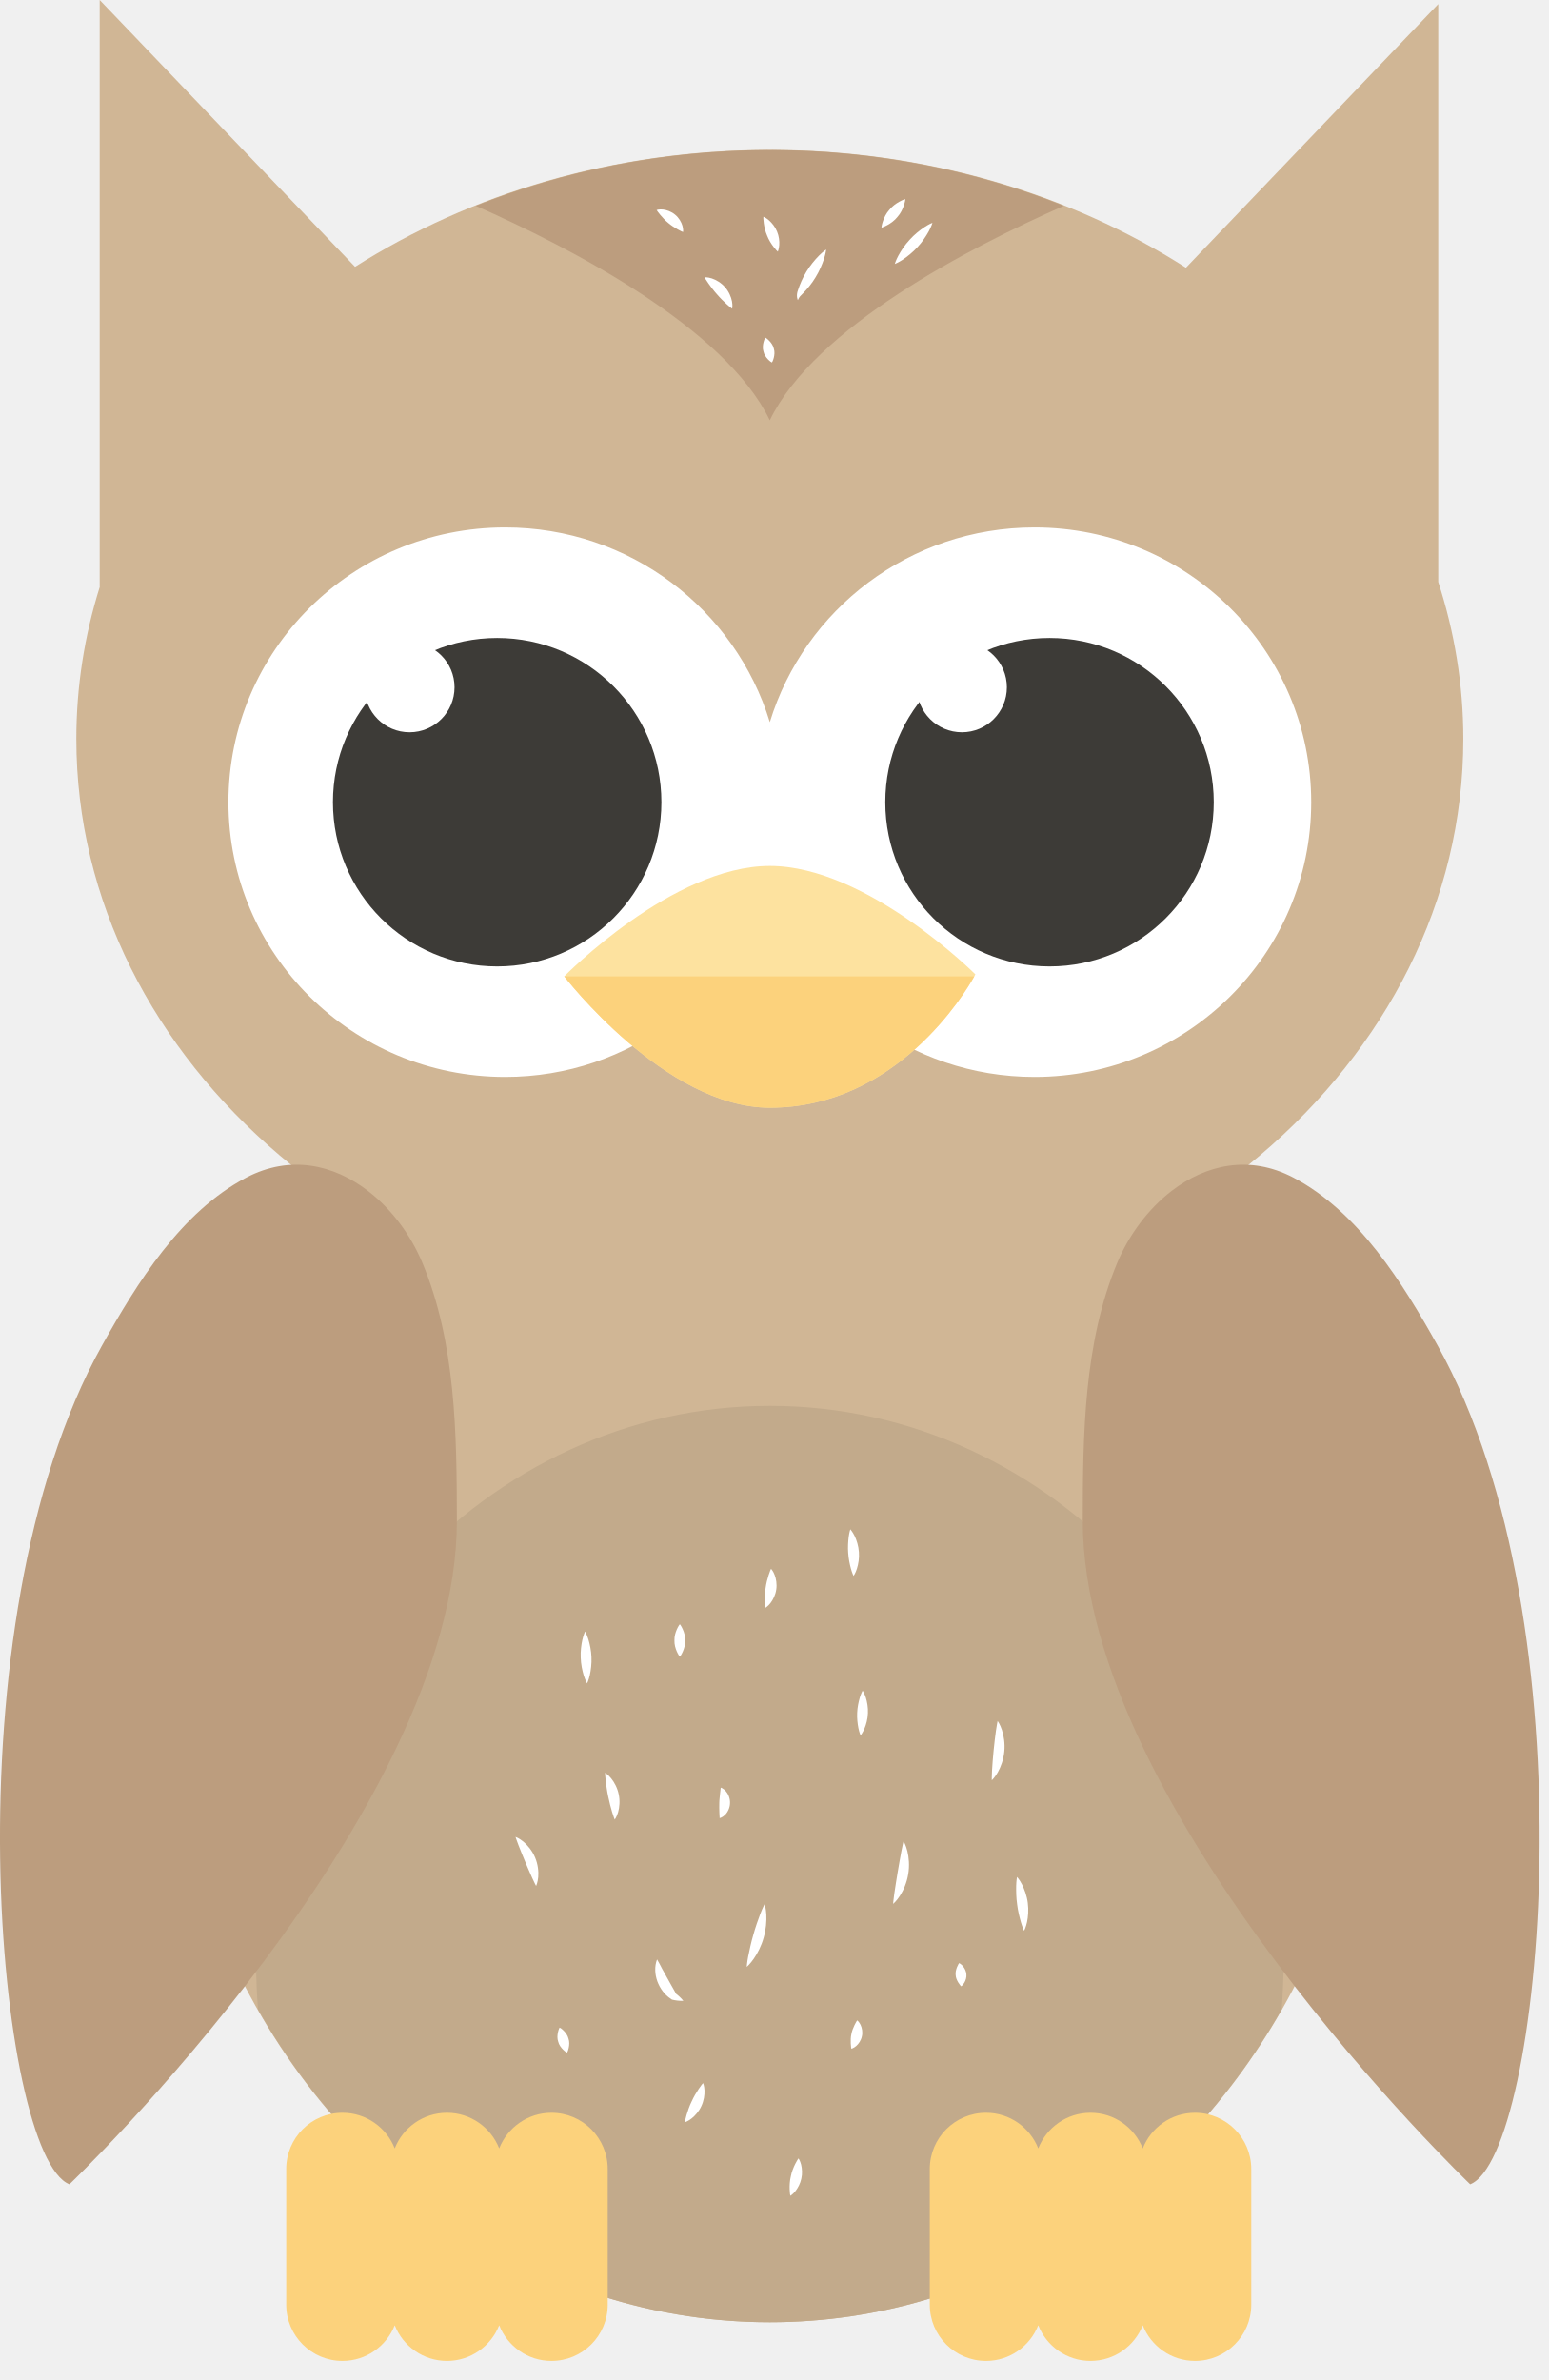
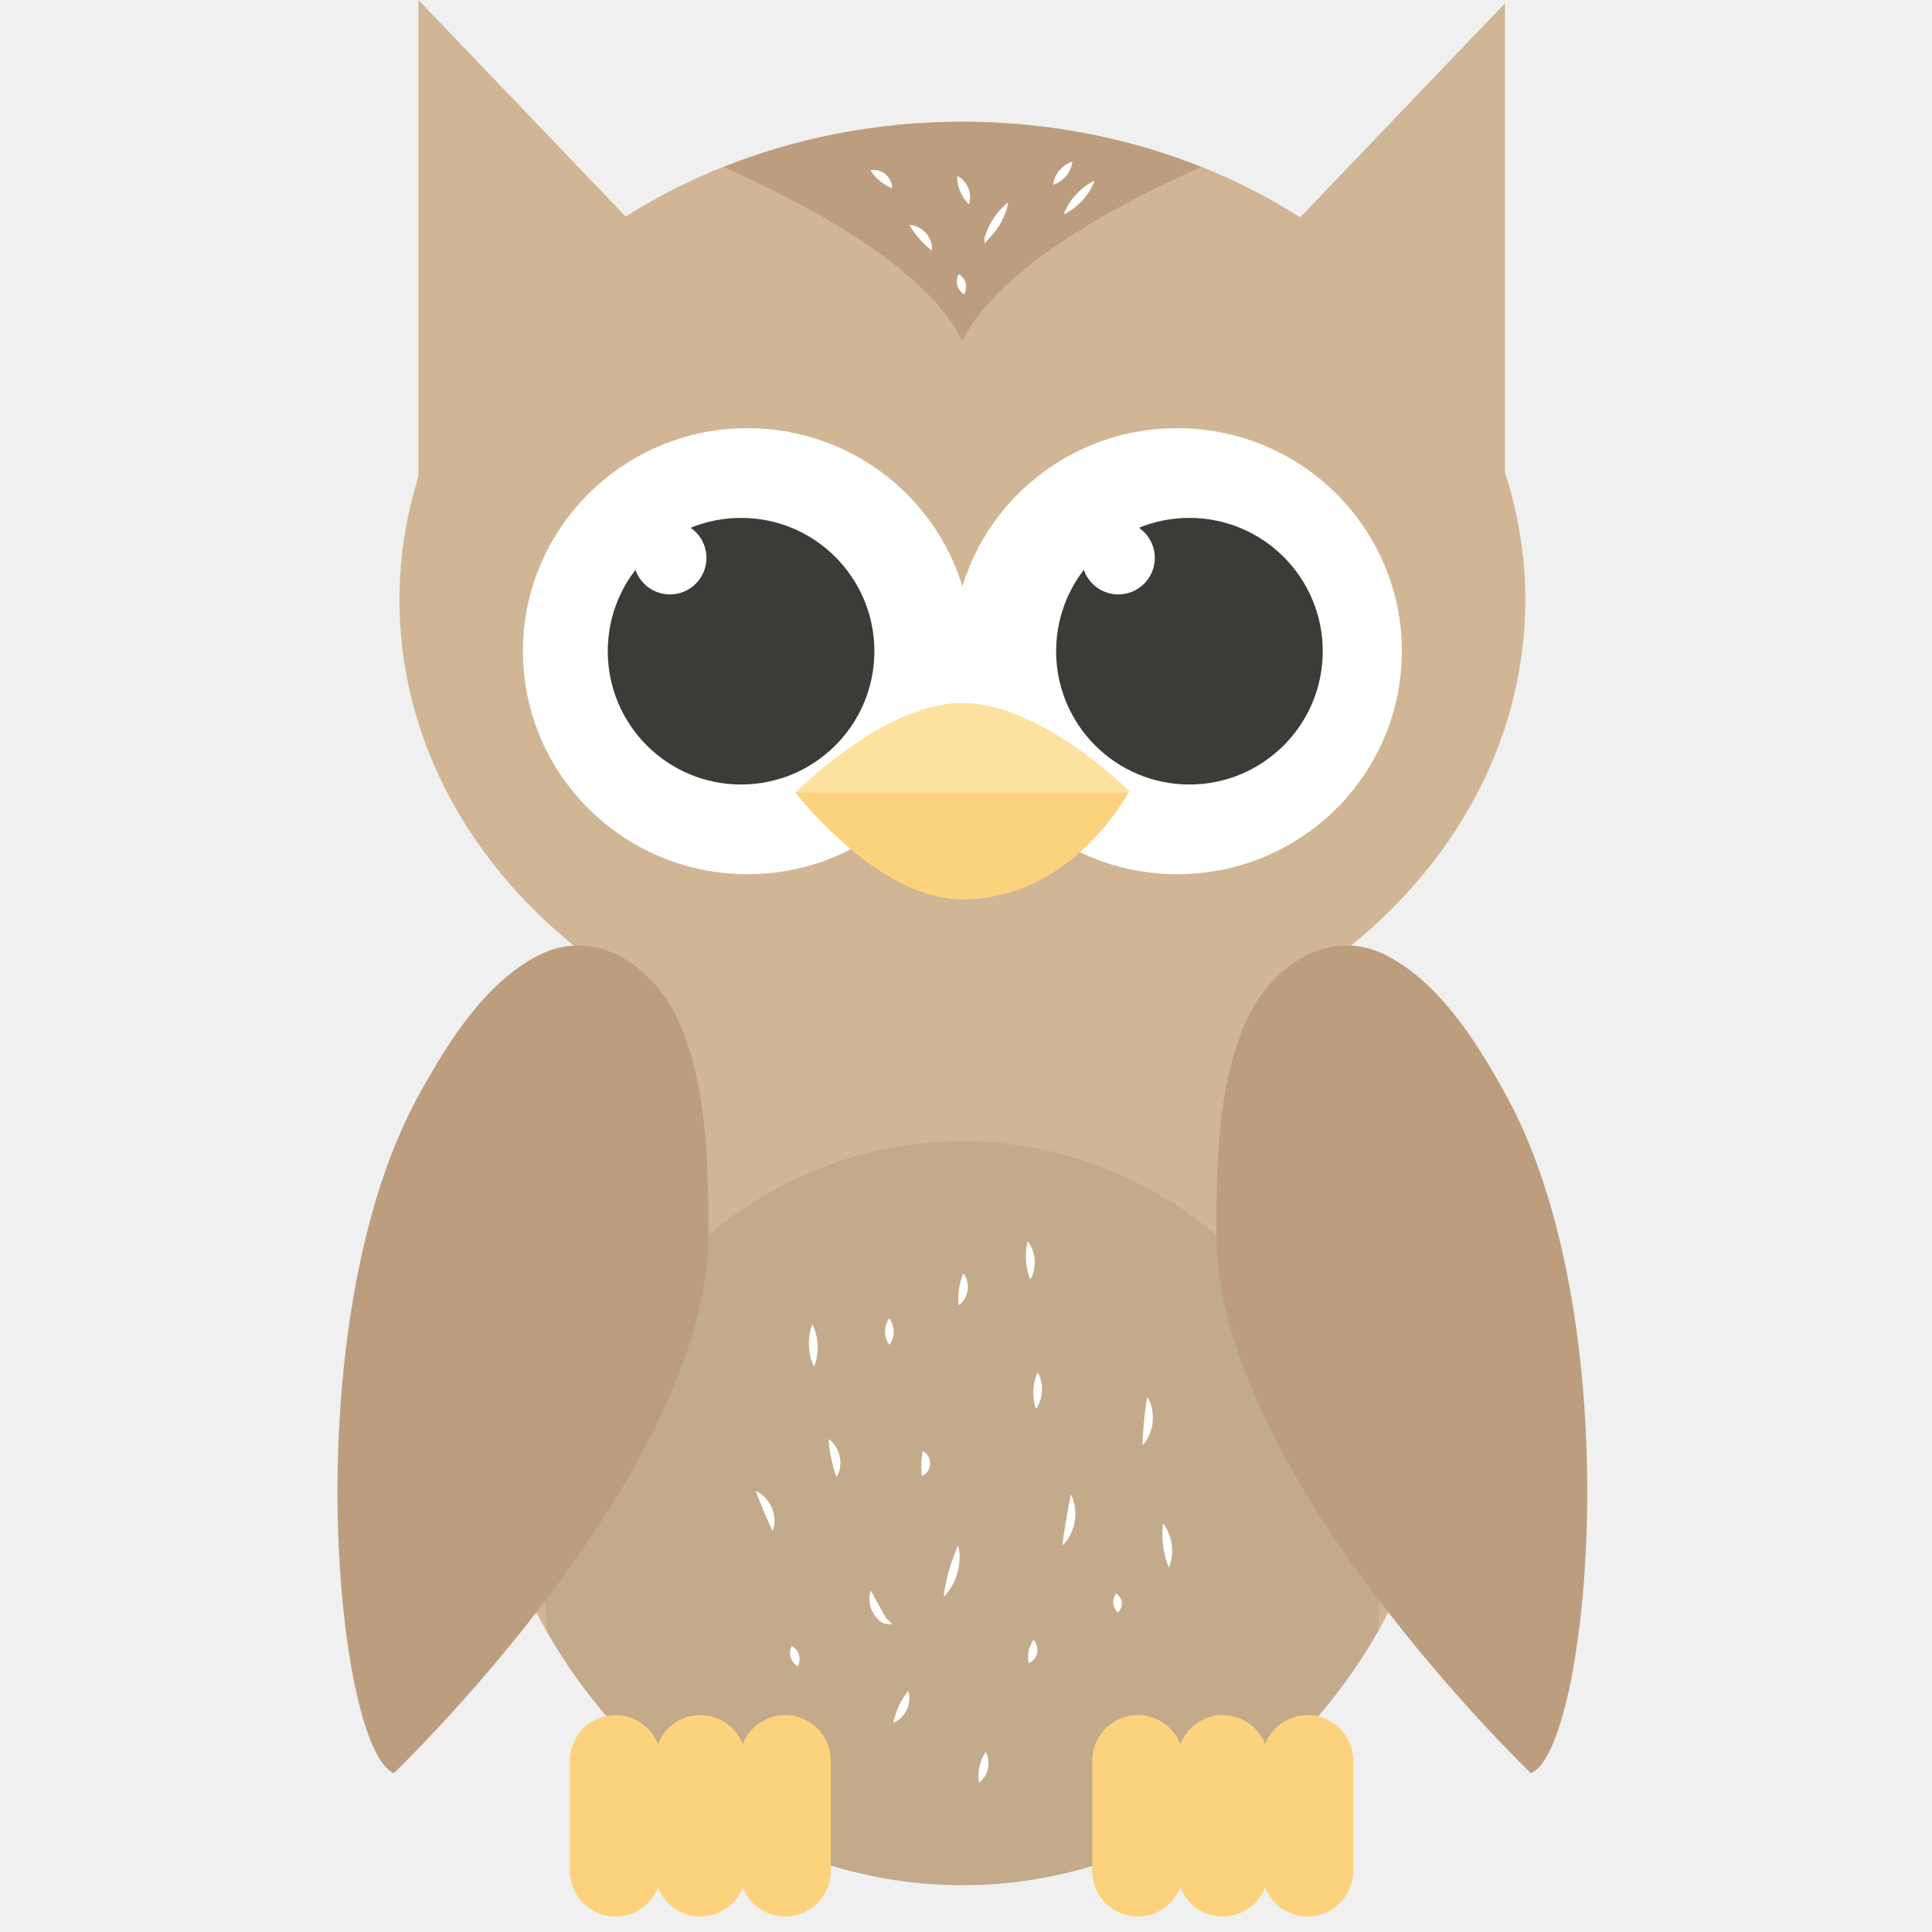
- <svg xmlns="http://www.w3.org/2000/svg" width="100%" height="100%" viewBox="0 0 54 83" version="1.1" xml:space="preserve" style="fill-rule:evenodd;clip-rule:evenodd;stroke-linejoin:round;stroke-miterlimit:1.414;">
-   <path d="M40.962,38.629l-28.486,0.66c-2.987,4.027 -6.737,12.737 -6.737,18.354c0,3.145 0.561,6.143 1.585,8.883c3.156,8.486 10.709,14.459 19.521,14.459c7.763,0 14.548,-4.637 18.209,-11.542c1.841,-3.461 2.896,-7.492 2.896,-11.8c0,-5.617 -4.001,-14.987 -6.988,-19.014" style="fill:#d0b695;fill-rule:nonzero;" />
-   <path d="M50.154,20.295l0,-20.153l-8.798,9.194c-4.043,-2.579 -9.066,-4.108 -14.511,-4.108c-5.424,0 -10.431,1.517 -14.464,4.077l0,0l-8.905,-9.305l0,20.463l0.005,-0.002c-0.532,1.693 -0.819,3.469 -0.819,5.304c0,11.342 10.827,20.537 24.183,20.537c13.356,0 24.183,-9.195 24.183,-20.537c0,-1.895 -0.309,-3.728 -0.874,-5.47" style="fill:#d0b695;fill-rule:nonzero;" />
-   <path d="M37.098,7.178c-3.072,-1.225 -6.491,-1.926 -10.104,-1.944c-0.05,0.001 -0.099,0.002 -0.15,0.003c-0.049,-0.001 -0.099,-0.002 -0.149,-0.003c-3.613,0.018 -7.031,0.719 -10.104,1.944c3.295,1.455 8.69,4.244 10.253,7.478c1.565,-3.234 6.959,-6.023 10.254,-7.478" style="fill:#bc9d7e;fill-rule:nonzero;" />
-   <path d="M36.075,18.394c-4.351,0 -8.027,2.86 -9.23,6.79c-1.203,-3.93 -4.879,-6.79 -9.23,-6.79c-5.329,0 -9.649,4.29 -9.649,9.582c0,5.291 4.32,9.581 9.649,9.581c4.351,0 8.027,-2.86 9.23,-6.79c1.203,3.93 4.879,6.79 9.23,6.79c5.329,0 9.649,-4.29 9.649,-9.581c0,-5.292 -4.32,-9.582 -9.649,-9.582" style="fill:#fff;fill-rule:nonzero;" />
-   <path d="M34.013,33.98c0,0 -0.014,0.021 -0.038,0.07c-0.317,0.568 -2.711,4.58 -7.131,4.58c-3.651,0 -7.168,-4.58 -7.168,-4.58c0,0 3.776,-3.851 7.168,-3.851c3.388,0 7.169,3.781 7.169,3.781" style="fill:#fde29f;fill-rule:nonzero;" />
-   <path d="M33.975,34.05c-0.317,0.568 -2.711,4.58 -7.131,4.58c-3.651,0 -7.168,-4.58 -7.168,-4.58l14.299,0Z" style="fill:#fcd27c;fill-rule:nonzero;" />
-   <path d="M23.064,27.976c0,3.162 -2.565,5.727 -5.727,5.727c-3.163,0 -5.727,-2.565 -5.727,-5.727c0,-3.163 2.564,-5.727 5.727,-5.727c3.162,0 5.727,2.564 5.727,5.727" style="fill:#3d3b37;fill-rule:nonzero;" />
-   <path d="M15.85,23.968c0,0.867 -0.702,1.569 -1.568,1.569c-0.867,0 -1.569,-0.702 -1.569,-1.569c0,-0.866 0.702,-1.569 1.569,-1.569c0.866,0 1.568,0.703 1.568,1.569" style="fill:#fff;fill-rule:nonzero;" />
-   <path d="M42.326,27.976c0,3.162 -2.565,5.727 -5.727,5.727c-3.163,0 -5.727,-2.565 -5.727,-5.727c0,-3.163 2.564,-5.727 5.727,-5.727c3.162,0 5.727,2.564 5.727,5.727" style="fill:#3d3b37;fill-rule:nonzero;" />
-   <path d="M35.112,23.968c0,0.867 -0.702,1.569 -1.568,1.569c-0.867,0 -1.569,-0.702 -1.569,-1.569c0,-0.866 0.702,-1.569 1.569,-1.569c0.866,0 1.568,0.703 1.568,1.569" style="fill:#fff;fill-rule:nonzero;" />
-   <path d="M26.845,49.028c-9.893,0 -17.913,8.718 -17.913,19.47c0,0.532 0.025,1.057 0.064,1.578c3.735,6.551 10.329,10.909 17.848,10.909c7.523,0 14.117,-4.359 17.851,-10.911c0.038,-0.52 0.063,-1.045 0.063,-1.576c0,-10.752 -8.02,-19.47 -17.913,-19.47" style="fill:#c2aa8b;fill-rule:nonzero;" />
-   <path d="M12.83,41.53c-1.188,-0.913 -2.704,-1.268 -4.24,-0.464c-2.278,1.193 -3.823,3.691 -5.033,5.857c-5.46,9.775 -3.633,28.268 -1.136,29.252c0,0 13.526,-12.937 13.511,-23.164c-0.005,-2.964 -0.033,-6.186 -1.206,-8.979c-0.406,-0.969 -1.072,-1.869 -1.896,-2.502" style="fill:#bc9d7e;fill-rule:nonzero;" />
-   <path d="M40.859,41.53c1.189,-0.913 2.705,-1.268 4.241,-0.464c2.277,1.193 3.822,3.691 5.032,5.857c5.46,9.775 3.633,28.268 1.136,29.252c0,0 -13.526,-12.937 -13.51,-23.164c0.004,-2.964 0.033,-6.186 1.205,-8.979c0.407,-0.969 1.073,-1.869 1.896,-2.502" style="fill:#bc9d7e;fill-rule:nonzero;" />
-   <path d="M19.23,73.681c-0.829,0 -1.534,0.516 -1.822,1.243c-0.287,-0.727 -0.993,-1.243 -1.821,-1.243c-0.83,0 -1.536,0.516 -1.822,1.243c-0.287,-0.727 -0.993,-1.243 -1.823,-1.243c-1.083,0 -1.961,0.878 -1.961,1.962l0,4.73c0,1.083 0.878,1.961 1.961,1.961c0.83,0 1.536,-0.516 1.823,-1.243c0.286,0.727 0.992,1.243 1.822,1.243c0.828,0 1.534,-0.516 1.821,-1.243c0.288,0.727 0.993,1.243 1.822,1.243c1.084,0 1.962,-0.878 1.962,-1.961l0,-4.73c0,-1.084 -0.878,-1.962 -1.962,-1.962" style="fill:#fcd27c;fill-rule:nonzero;" />
-   <path d="M41.672,73.681c-0.83,0 -1.535,0.516 -1.822,1.243c-0.287,-0.727 -0.993,-1.243 -1.822,-1.243c-0.829,0 -1.535,0.516 -1.822,1.243c-0.287,-0.727 -0.993,-1.243 -1.822,-1.243c-1.083,0 -1.961,0.878 -1.961,1.962l0,4.73c0,1.083 0.878,1.961 1.961,1.961c0.829,0 1.535,-0.516 1.822,-1.243c0.287,0.727 0.993,1.243 1.822,1.243c0.829,0 1.535,-0.516 1.822,-1.243c0.287,0.727 0.992,1.243 1.822,1.243c1.083,0 1.962,-0.878 1.962,-1.961l0,-4.73c0,-1.084 -0.879,-1.962 -1.962,-1.962" style="fill:#fcd27c;fill-rule:nonzero;" />
-   <path d="M22.898,7.324c0,0 0.091,-0.032 0.222,-0.017c0.128,0.014 0.294,0.07 0.422,0.18c0.132,0.107 0.218,0.259 0.254,0.383c0.037,0.124 0.024,0.221 0.024,0.221c-0.017,0.001 -0.319,-0.143 -0.517,-0.316c-0.206,-0.165 -0.402,-0.435 -0.405,-0.451" style="fill:#fff;fill-rule:nonzero;" />
-   <path d="M24.569,9.67c0,0 0.108,-0.009 0.256,0.04c0.145,0.048 0.325,0.151 0.457,0.305c0.135,0.15 0.214,0.342 0.243,0.492c0.029,0.15 0.007,0.259 0.007,0.259c-0.016,-0.001 -0.318,-0.253 -0.531,-0.504c-0.222,-0.246 -0.432,-0.576 -0.432,-0.592" style="fill:#fff;fill-rule:nonzero;" />
-   <path d="M26.689,11.776c0.015,-0.004 0.251,0.165 0.296,0.384c0.07,0.212 -0.053,0.476 -0.067,0.48c-0.014,0.004 -0.252,-0.164 -0.295,-0.384c-0.07,-0.213 0.052,-0.476 0.066,-0.48" style="fill:#fff;fill-rule:nonzero;" />
-   <path d="M26.621,7.559c0,0 0.095,0.036 0.197,0.127c0.101,0.089 0.215,0.227 0.279,0.389c0.069,0.16 0.087,0.338 0.077,0.472c-0.009,0.136 -0.05,0.229 -0.05,0.229c-0.015,-0.001 -0.265,-0.269 -0.373,-0.558c-0.126,-0.281 -0.14,-0.647 -0.13,-0.659" style="fill:#fff;fill-rule:nonzero;" />
-   <path d="M28.81,8.702c0,0 -0.015,0.139 -0.075,0.326c-0.062,0.185 -0.159,0.423 -0.293,0.639c-0.129,0.218 -0.296,0.416 -0.432,0.554c-0.061,0.068 -0.122,0.114 -0.145,0.162c-0.029,0.045 -0.04,0.081 -0.04,0.081c-0.005,0.012 -0.078,-0.148 0.004,-0.352c0.061,-0.187 0.159,-0.424 0.293,-0.64c0.13,-0.217 0.296,-0.414 0.433,-0.553c0.138,-0.14 0.255,-0.217 0.255,-0.217" style="fill:#fff;fill-rule:nonzero;" />
-   <path d="M31.568,6.947c0.011,0.009 -0.053,0.376 -0.27,0.615c-0.197,0.255 -0.546,0.382 -0.557,0.373c-0.012,-0.01 0.052,-0.376 0.27,-0.614c0.197,-0.255 0.546,-0.383 0.557,-0.374" style="fill:#fff;fill-rule:nonzero;" />
-   <path d="M32.517,7.769c0,0 -0.038,0.131 -0.128,0.296c-0.09,0.164 -0.225,0.371 -0.391,0.549c-0.163,0.18 -0.356,0.333 -0.512,0.438c-0.156,0.104 -0.283,0.153 -0.283,0.153c0,0 0.037,-0.13 0.127,-0.295c0.09,-0.165 0.225,-0.371 0.392,-0.549c0.162,-0.182 0.356,-0.334 0.512,-0.438c0.157,-0.104 0.283,-0.154 0.283,-0.154" style="fill:#fff;fill-rule:nonzero;" />
-   <path d="M20.403,56.896c0,0 0.064,0.111 0.116,0.279c0.05,0.168 0.1,0.393 0.106,0.62c0.011,0.226 -0.02,0.455 -0.058,0.626c-0.038,0.172 -0.094,0.287 -0.094,0.287c0,0 -0.065,-0.111 -0.117,-0.279c-0.051,-0.168 -0.099,-0.393 -0.105,-0.619c-0.011,-0.227 0.02,-0.455 0.058,-0.627c0.038,-0.171 0.094,-0.287 0.094,-0.287" style="fill:#fff;fill-rule:nonzero;" />
-   <path d="M23.707,56.647c0.014,0 0.2,0.281 0.187,0.562c0.014,0.281 -0.172,0.563 -0.187,0.563c-0.015,0 -0.201,-0.282 -0.188,-0.563c-0.013,-0.281 0.173,-0.562 0.188,-0.562" style="fill:#fff;fill-rule:nonzero;" />
-   <path d="M21.1,61.824c0,0 0.105,0.061 0.213,0.196c0.108,0.132 0.219,0.335 0.263,0.557c0.048,0.222 0.027,0.452 -0.02,0.616c-0.046,0.165 -0.119,0.264 -0.119,0.264c0,0 -0.048,-0.112 -0.092,-0.264c-0.044,-0.153 -0.098,-0.347 -0.136,-0.54c-0.042,-0.192 -0.067,-0.392 -0.088,-0.55c-0.019,-0.156 -0.021,-0.279 -0.021,-0.279" style="fill:#fff;fill-rule:nonzero;" />
-   <path d="M25.133,62.341c0,0 0.089,0.023 0.175,0.121c0.084,0.093 0.157,0.255 0.149,0.424c-0.004,0.169 -0.088,0.325 -0.179,0.411c-0.091,0.089 -0.183,0.109 -0.183,0.109c-0.002,-0.019 -0.019,-0.321 -0.012,-0.533c0.001,-0.114 0.021,-0.234 0.028,-0.337c0.012,-0.099 0.022,-0.195 0.022,-0.195" style="fill:#fff;fill-rule:nonzero;" />
-   <path d="M17.977,64.061c0,0 0.124,0.042 0.273,0.165c0.147,0.12 0.313,0.32 0.41,0.554c0.1,0.234 0.126,0.492 0.109,0.681c-0.016,0.19 -0.074,0.311 -0.074,0.311c0,0 -0.064,-0.117 -0.135,-0.278c-0.069,-0.162 -0.163,-0.365 -0.246,-0.568c-0.087,-0.202 -0.166,-0.411 -0.233,-0.575c-0.064,-0.162 -0.104,-0.29 -0.104,-0.29" style="fill:#fff;fill-rule:nonzero;" />
-   <path d="M22.912,68.333c0.067,0.117 0.126,0.219 0.176,0.324c0.058,0.101 0.112,0.199 0.164,0.296c0.104,0.194 0.214,0.377 0.326,0.58l-0.039,-0.028c0.104,0.075 0.202,0.164 0.291,0.273c-0.141,0.004 -0.272,-0.012 -0.397,-0.042l-0.039,-0.028c-0.221,-0.142 -0.38,-0.366 -0.471,-0.609c-0.087,-0.243 -0.105,-0.518 -0.011,-0.766" style="fill:#fff;fill-rule:nonzero;" />
-   <path d="M26.664,66.399c0,0 0.047,0.147 0.059,0.372c0.011,0.222 -0.01,0.521 -0.093,0.804c-0.078,0.285 -0.217,0.551 -0.345,0.734c-0.126,0.184 -0.245,0.286 -0.245,0.286c0,0 0.01,-0.156 0.051,-0.368c0.042,-0.212 0.101,-0.487 0.179,-0.754c0.074,-0.268 0.169,-0.532 0.245,-0.735c0.076,-0.201 0.149,-0.339 0.149,-0.339" style="fill:#fff;fill-rule:nonzero;" />
-   <path d="M24.518,72.646c0,0 0.044,0.103 0.049,0.259c0.006,0.155 -0.022,0.36 -0.11,0.544c-0.083,0.184 -0.222,0.34 -0.344,0.434c-0.122,0.095 -0.23,0.13 -0.23,0.13c-0.007,-0.014 0.081,-0.41 0.234,-0.722c0.141,-0.319 0.386,-0.641 0.401,-0.645" style="fill:#fff;fill-rule:nonzero;" />
-   <path d="M19.516,70.711c0.014,-0.004 0.256,0.161 0.308,0.383c0.078,0.214 -0.037,0.485 -0.05,0.49c-0.015,0.003 -0.258,-0.162 -0.309,-0.384c-0.077,-0.214 0.037,-0.486 0.051,-0.489" style="fill:#fff;fill-rule:nonzero;" />
-   <path d="M30.081,58.959c0,0 0.064,0.095 0.112,0.243c0.046,0.148 0.084,0.348 0.073,0.548c-0.007,0.2 -0.062,0.396 -0.123,0.539c-0.06,0.142 -0.133,0.232 -0.133,0.232c0,0 -0.046,-0.105 -0.076,-0.255c-0.029,-0.148 -0.053,-0.342 -0.043,-0.533c0.007,-0.191 0.049,-0.382 0.091,-0.528c0.043,-0.145 0.099,-0.246 0.099,-0.246" style="fill:#fff;fill-rule:nonzero;" />
-   <path d="M26.888,54.71c0,0 0.073,0.076 0.124,0.212c0.052,0.134 0.087,0.326 0.057,0.512c-0.026,0.187 -0.114,0.36 -0.202,0.473c-0.089,0.115 -0.181,0.167 -0.181,0.167c-0.01,-0.012 -0.04,-0.386 0.012,-0.695c0.04,-0.311 0.176,-0.66 0.19,-0.669" style="fill:#fff;fill-rule:nonzero;" />
-   <path d="M29.652,53.332c0,0 0.08,0.087 0.151,0.234c0.07,0.147 0.136,0.351 0.149,0.563c0.017,0.21 -0.02,0.423 -0.07,0.577c-0.048,0.156 -0.117,0.252 -0.117,0.252c0,0 -0.052,-0.105 -0.093,-0.257c-0.041,-0.152 -0.082,-0.349 -0.094,-0.547c-0.016,-0.196 -0.001,-0.397 0.017,-0.553c0.02,-0.155 0.057,-0.269 0.057,-0.269" style="fill:#fff;fill-rule:nonzero;" />
-   <path d="M34.789,60.018c0,0 0.086,0.115 0.151,0.315c0.065,0.198 0.111,0.476 0.082,0.752c-0.026,0.276 -0.123,0.54 -0.227,0.721c-0.102,0.182 -0.209,0.279 -0.209,0.279c0,0 -0.004,-0.144 0.008,-0.34c0.014,-0.197 0.028,-0.449 0.055,-0.697c0.022,-0.248 0.058,-0.499 0.082,-0.694c0.026,-0.193 0.058,-0.336 0.058,-0.336" style="fill:#fff;fill-rule:nonzero;" />
-   <path d="M31.509,64.21c0,0 0.08,0.129 0.133,0.347c0.053,0.214 0.08,0.513 0.029,0.804c-0.046,0.292 -0.167,0.566 -0.288,0.751c-0.12,0.187 -0.238,0.285 -0.238,0.285c0,0 0.01,-0.153 0.041,-0.36c0.033,-0.207 0.07,-0.474 0.116,-0.738c0.042,-0.263 0.094,-0.528 0.13,-0.735c0.038,-0.204 0.077,-0.354 0.077,-0.354" style="fill:#fff;fill-rule:nonzero;" />
-   <path d="M29.892,70.459c0,0 0.069,0.053 0.118,0.158c0.048,0.101 0.079,0.25 0.047,0.391c-0.027,0.144 -0.113,0.269 -0.198,0.342c-0.085,0.075 -0.17,0.099 -0.17,0.099c-0.008,-0.015 -0.049,-0.308 0.001,-0.516c0.037,-0.211 0.189,-0.463 0.202,-0.474" style="fill:#fff;fill-rule:nonzero;" />
-   <path d="M27.846,75.272c0,0 0.058,0.085 0.091,0.219c0.032,0.133 0.047,0.314 0.007,0.485c-0.035,0.173 -0.123,0.332 -0.208,0.438c-0.085,0.108 -0.174,0.162 -0.174,0.162c-0.012,-0.009 -0.06,-0.376 0.016,-0.679c0.057,-0.308 0.253,-0.62 0.268,-0.625" style="fill:#fff;fill-rule:nonzero;" />
-   <path d="M33.447,68.461c0,0 0.07,0.035 0.13,0.105c0.059,0.069 0.115,0.172 0.123,0.281c0.012,0.109 -0.024,0.22 -0.071,0.298c-0.046,0.079 -0.109,0.126 -0.109,0.126c-0.015,-0.004 -0.189,-0.206 -0.194,-0.39c-0.027,-0.183 0.108,-0.412 0.121,-0.42" style="fill:#fff;fill-rule:nonzero;" />
-   <path d="M35.465,65.457c0,0 0.09,0.097 0.175,0.264c0.085,0.166 0.171,0.399 0.201,0.641c0.033,0.242 0.012,0.49 -0.027,0.672c-0.039,0.182 -0.102,0.3 -0.102,0.3c0,0 -0.058,-0.119 -0.109,-0.293c-0.05,-0.174 -0.107,-0.401 -0.134,-0.629c-0.033,-0.229 -0.036,-0.463 -0.033,-0.644c0.004,-0.18 0.029,-0.311 0.029,-0.311" style="fill:#fff;fill-rule:nonzero;" />
+ <svg xmlns="http://www.w3.org/2000/svg" width="100%" height="100%" viewBox="0 0 83 83" version="1.1" xml:space="preserve" style="fill-rule:evenodd;clip-rule:evenodd;stroke-linejoin:round;stroke-miterlimit:1.414;">
+   <g transform="matrix(1,0,0,1,14.5,0)">
+     <path d="M40.962,38.629L12.476,39.289C9.489,43.316 5.739,52.026 5.739,57.643C5.739,60.788 6.3,63.786 7.324,66.526C10.48,75.012 18.033,80.985 26.845,80.985C34.608,80.985 41.393,76.348 45.054,69.443C46.895,65.982 47.95,61.951 47.95,57.643C47.95,52.026 43.949,42.656 40.962,38.629" style="fill:rgb(208,182,149);fill-rule:nonzero;" />
+   </g>
+   <g transform="matrix(1,0,0,1,14.5,0)">
+     <path d="M50.154,20.295L50.154,0.142L41.356,9.336C37.313,6.757 32.29,5.228 26.845,5.228C21.421,5.228 16.414,6.745 12.381,9.305L3.476,0L3.476,20.463L3.481,20.461C2.949,22.154 2.662,23.93 2.662,25.765C2.662,37.107 13.489,46.302 26.845,46.302C40.201,46.302 51.028,37.107 51.028,25.765C51.028,23.87 50.719,22.037 50.154,20.295" style="fill:rgb(208,182,149);fill-rule:nonzero;" />
+   </g>
+   <g transform="matrix(1,0,0,1,14.5,0)">
+     <path d="M37.098,7.178C34.026,5.953 30.607,5.252 26.994,5.234C26.944,5.235 26.895,5.236 26.844,5.237C26.795,5.236 26.745,5.235 26.695,5.234C23.082,5.252 19.664,5.953 16.591,7.178C19.886,8.633 25.281,11.422 26.844,14.656C28.409,11.422 33.803,8.633 37.098,7.178" style="fill:rgb(188,157,126);fill-rule:nonzero;" />
+   </g>
+   <g transform="matrix(1,0,0,1,14.5,0)">
+     <path d="M36.075,18.394C31.724,18.394 28.048,21.254 26.845,25.184C25.642,21.254 21.966,18.394 17.615,18.394C12.286,18.394 7.966,22.684 7.966,27.976C7.966,33.267 12.286,37.557 17.615,37.557C21.966,37.557 25.642,34.697 26.845,30.767C28.048,34.697 31.724,37.557 36.075,37.557C41.404,37.557 45.724,33.267 45.724,27.976C45.724,22.684 41.404,18.394 36.075,18.394" style="fill:white;fill-rule:nonzero;" />
+   </g>
+   <g transform="matrix(1,0,0,1,14.5,0)">
+     <path d="M34.013,33.98C34.013,33.98 33.999,34.001 33.975,34.05C33.658,34.618 31.264,38.63 26.844,38.63C23.193,38.63 19.676,34.05 19.676,34.05C19.676,34.05 23.452,30.199 26.844,30.199C30.232,30.199 34.013,33.98 34.013,33.98" style="fill:rgb(253,226,159);fill-rule:nonzero;" />
+   </g>
+   <g transform="matrix(1,0,0,1,14.5,0)">
+     <path d="M33.975,34.05C33.658,34.618 31.264,38.63 26.844,38.63C23.193,38.63 19.676,34.05 19.676,34.05L33.975,34.05Z" style="fill:rgb(252,210,124);fill-rule:nonzero;" />
+   </g>
+   <g transform="matrix(1,0,0,1,14.5,0)">
+     <path d="M23.064,27.976C23.064,31.138 20.499,33.703 17.337,33.703C14.174,33.703 11.61,31.138 11.61,27.976C11.61,24.813 14.174,22.249 17.337,22.249C20.499,22.249 23.064,24.813 23.064,27.976" style="fill:rgb(61,59,55);fill-rule:nonzero;" />
+   </g>
+   <g transform="matrix(1,0,0,1,14.5,0)">
+     <path d="M15.85,23.968C15.85,24.835 15.148,25.537 14.282,25.537C13.415,25.537 12.713,24.835 12.713,23.968C12.713,23.102 13.415,22.399 14.282,22.399C15.148,22.399 15.85,23.102 15.85,23.968" style="fill:white;fill-rule:nonzero;" />
+   </g>
+   <g transform="matrix(1,0,0,1,14.5,0)">
+     <path d="M42.326,27.976C42.326,31.138 39.761,33.703 36.599,33.703C33.436,33.703 30.872,31.138 30.872,27.976C30.872,24.813 33.436,22.249 36.599,22.249C39.761,22.249 42.326,24.813 42.326,27.976" style="fill:rgb(61,59,55);fill-rule:nonzero;" />
+   </g>
+   <g transform="matrix(1,0,0,1,14.5,0)">
+     <path d="M35.112,23.968C35.112,24.835 34.41,25.537 33.544,25.537C32.677,25.537 31.975,24.835 31.975,23.968C31.975,23.102 32.677,22.399 33.544,22.399C34.41,22.399 35.112,23.102 35.112,23.968" style="fill:white;fill-rule:nonzero;" />
+   </g>
+   <g transform="matrix(1,0,0,1,14.5,0)">
+     <path d="M26.845,49.028C16.952,49.028 8.932,57.746 8.932,68.498C8.932,69.03 8.957,69.555 8.996,70.076C12.731,76.627 19.325,80.985 26.844,80.985C34.367,80.985 40.961,76.626 44.695,70.074C44.733,69.554 44.758,69.029 44.758,68.498C44.758,57.746 36.738,49.028 26.845,49.028" style="fill:rgb(194,170,139);fill-rule:nonzero;" />
+   </g>
+   <g transform="matrix(1,0,0,1,14.5,0)">
+     <path d="M12.83,41.53C11.642,40.617 10.126,40.262 8.59,41.066C6.312,42.259 4.767,44.757 3.557,46.923C-1.903,56.698 -0.076,75.191 2.421,76.175C2.421,76.175 15.947,63.238 15.932,53.011C15.927,50.047 15.899,46.825 14.726,44.032C14.32,43.063 13.654,42.163 12.83,41.53" style="fill:rgb(188,157,126);fill-rule:nonzero;" />
+   </g>
+   <g transform="matrix(1,0,0,1,14.5,0)">
+     <path d="M40.859,41.53C42.048,40.617 43.564,40.262 45.1,41.066C47.377,42.259 48.922,44.757 50.132,46.923C55.592,56.698 53.765,75.191 51.268,76.175C51.268,76.175 37.742,63.238 37.758,53.011C37.762,50.047 37.791,46.825 38.963,44.032C39.37,43.063 40.036,42.163 40.859,41.53" style="fill:rgb(188,157,126);fill-rule:nonzero;" />
+   </g>
+   <g transform="matrix(1,0,0,1,14.5,0)">
+     <path d="M19.23,73.681C18.401,73.681 17.696,74.197 17.408,74.924C17.121,74.197 16.415,73.681 15.587,73.681C14.757,73.681 14.051,74.197 13.765,74.924C13.478,74.197 12.772,73.681 11.942,73.681C10.859,73.681 9.981,74.559 9.981,75.643L9.981,80.373C9.981,81.456 10.859,82.334 11.942,82.334C12.772,82.334 13.478,81.818 13.765,81.091C14.051,81.818 14.757,82.334 15.587,82.334C16.415,82.334 17.121,81.818 17.408,81.091C17.696,81.818 18.401,82.334 19.23,82.334C20.314,82.334 21.192,81.456 21.192,80.373L21.192,75.643C21.192,74.559 20.314,73.681 19.23,73.681" style="fill:rgb(252,210,124);fill-rule:nonzero;" />
+   </g>
+   <g transform="matrix(1,0,0,1,14.5,0)">
+     <path d="M41.672,73.681C40.842,73.681 40.137,74.197 39.85,74.924C39.563,74.197 38.857,73.681 38.028,73.681C37.199,73.681 36.493,74.197 36.206,74.924C35.919,74.197 35.213,73.681 34.384,73.681C33.301,73.681 32.423,74.559 32.423,75.643L32.423,80.373C32.423,81.456 33.301,82.334 34.384,82.334C35.213,82.334 35.919,81.818 36.206,81.091C36.493,81.818 37.199,82.334 38.028,82.334C38.857,82.334 39.563,81.818 39.85,81.091C40.137,81.818 40.842,82.334 41.672,82.334C42.755,82.334 43.634,81.456 43.634,80.373L43.634,75.643C43.634,74.559 42.755,73.681 41.672,73.681" style="fill:rgb(252,210,124);fill-rule:nonzero;" />
+   </g>
+   <g transform="matrix(1,0,0,1,14.5,0)">
+     <path d="M22.898,7.324C22.898,7.324 22.989,7.292 23.12,7.307C23.248,7.321 23.414,7.377 23.542,7.487C23.674,7.594 23.76,7.746 23.796,7.87C23.833,7.994 23.82,8.091 23.82,8.091C23.803,8.092 23.501,7.948 23.303,7.775C23.097,7.61 22.901,7.34 22.898,7.324" style="fill:white;fill-rule:nonzero;" />
+   </g>
+   <g transform="matrix(1,0,0,1,14.5,0)">
+     <path d="M24.569,9.67C24.569,9.67 24.677,9.661 24.825,9.71C24.97,9.758 25.15,9.861 25.282,10.015C25.417,10.165 25.496,10.357 25.525,10.507C25.554,10.657 25.532,10.766 25.532,10.766C25.516,10.765 25.214,10.513 25.001,10.262C24.779,10.016 24.569,9.686 24.569,9.67" style="fill:white;fill-rule:nonzero;" />
+   </g>
+   <g transform="matrix(1,0,0,1,14.5,0)">
+     <path d="M26.689,11.776C26.704,11.772 26.94,11.941 26.985,12.16C27.055,12.372 26.932,12.636 26.918,12.64C26.904,12.644 26.666,12.476 26.623,12.256C26.553,12.043 26.675,11.78 26.689,11.776" style="fill:white;fill-rule:nonzero;" />
+   </g>
+   <g transform="matrix(1,0,0,1,14.5,0)">
+     <path d="M26.621,7.559C26.621,7.559 26.716,7.595 26.818,7.686C26.919,7.775 27.033,7.913 27.097,8.075C27.166,8.235 27.184,8.413 27.174,8.547C27.165,8.683 27.124,8.776 27.124,8.776C27.109,8.775 26.859,8.507 26.751,8.218C26.625,7.937 26.611,7.571 26.621,7.559" style="fill:white;fill-rule:nonzero;" />
+   </g>
+   <g transform="matrix(1,0,0,1,14.5,0)">
+     <path d="M28.81,8.702C28.81,8.702 28.795,8.841 28.735,9.028C28.673,9.213 28.576,9.451 28.442,9.667C28.313,9.885 28.146,10.083 28.01,10.221C27.949,10.289 27.888,10.335 27.865,10.383C27.836,10.428 27.825,10.464 27.825,10.464C27.82,10.476 27.747,10.316 27.829,10.112C27.89,9.925 27.988,9.688 28.122,9.472C28.252,9.255 28.418,9.058 28.555,8.919C28.693,8.779 28.81,8.702 28.81,8.702" style="fill:white;fill-rule:nonzero;" />
+   </g>
+   <g transform="matrix(1,0,0,1,14.5,0)">
+     <path d="M31.568,6.947C31.579,6.956 31.515,7.323 31.298,7.562C31.101,7.817 30.752,7.944 30.741,7.935C30.729,7.925 30.793,7.559 31.011,7.321C31.208,7.066 31.557,6.938 31.568,6.947" style="fill:white;fill-rule:nonzero;" />
+   </g>
+   <g transform="matrix(1,0,0,1,14.5,0)">
+     <path d="M32.517,7.769C32.517,7.769 32.479,7.9 32.389,8.065C32.299,8.229 32.164,8.436 31.998,8.614C31.835,8.794 31.642,8.947 31.486,9.052C31.33,9.156 31.203,9.205 31.203,9.205C31.203,9.205 31.24,9.075 31.33,8.91C31.42,8.745 31.555,8.539 31.722,8.361C31.884,8.179 32.078,8.027 32.234,7.923C32.391,7.819 32.517,7.769 32.517,7.769" style="fill:white;fill-rule:nonzero;" />
+   </g>
+   <g transform="matrix(1,0,0,1,14.5,0)">
+     <path d="M20.403,56.896C20.403,56.896 20.467,57.007 20.519,57.175C20.569,57.343 20.619,57.568 20.625,57.795C20.636,58.021 20.605,58.25 20.567,58.421C20.529,58.593 20.473,58.708 20.473,58.708C20.473,58.708 20.408,58.597 20.356,58.429C20.305,58.261 20.257,58.036 20.251,57.81C20.24,57.583 20.271,57.355 20.309,57.183C20.347,57.012 20.403,56.896 20.403,56.896" style="fill:white;fill-rule:nonzero;" />
+   </g>
+   <g transform="matrix(1,0,0,1,14.5,0)">
+     <path d="M23.707,56.647C23.721,56.647 23.907,56.928 23.894,57.209C23.908,57.49 23.722,57.772 23.707,57.772C23.692,57.772 23.506,57.49 23.519,57.209C23.506,56.928 23.692,56.647 23.707,56.647" style="fill:white;fill-rule:nonzero;" />
+   </g>
+   <g transform="matrix(1,0,0,1,14.5,0)">
+     <path d="M21.1,61.824C21.1,61.824 21.205,61.885 21.313,62.02C21.421,62.152 21.532,62.355 21.576,62.577C21.624,62.799 21.603,63.029 21.556,63.193C21.51,63.358 21.437,63.457 21.437,63.457C21.437,63.457 21.389,63.345 21.345,63.193C21.301,63.04 21.247,62.846 21.209,62.653C21.167,62.461 21.142,62.261 21.121,62.103C21.102,61.947 21.1,61.824 21.1,61.824" style="fill:white;fill-rule:nonzero;" />
+   </g>
+   <g transform="matrix(1,0,0,1,14.5,0)">
+     <path d="M25.133,62.341C25.133,62.341 25.222,62.364 25.308,62.462C25.392,62.555 25.465,62.717 25.457,62.886C25.453,63.055 25.369,63.211 25.278,63.297C25.187,63.386 25.095,63.406 25.095,63.406C25.093,63.387 25.076,63.085 25.083,62.873C25.084,62.759 25.104,62.639 25.111,62.536C25.123,62.437 25.133,62.341 25.133,62.341" style="fill:white;fill-rule:nonzero;" />
+   </g>
+   <g transform="matrix(1,0,0,1,14.5,0)">
+     <path d="M17.977,64.061C17.977,64.061 18.101,64.103 18.25,64.226C18.397,64.346 18.563,64.546 18.66,64.78C18.76,65.014 18.786,65.272 18.769,65.461C18.753,65.651 18.695,65.772 18.695,65.772C18.695,65.772 18.631,65.655 18.56,65.494C18.491,65.332 18.397,65.129 18.314,64.926C18.227,64.724 18.148,64.515 18.081,64.351C18.017,64.189 17.977,64.061 17.977,64.061" style="fill:white;fill-rule:nonzero;" />
+   </g>
+   <g transform="matrix(1,0,0,1,14.5,0)">
+     <path d="M22.912,68.333C22.979,68.45 23.038,68.552 23.088,68.657C23.146,68.758 23.2,68.856 23.252,68.953C23.356,69.147 23.466,69.33 23.578,69.533L23.539,69.505C23.643,69.58 23.741,69.669 23.83,69.778C23.689,69.782 23.558,69.766 23.433,69.736L23.394,69.708C23.173,69.566 23.014,69.342 22.923,69.099C22.836,68.856 22.818,68.581 22.912,68.333" style="fill:white;fill-rule:nonzero;" />
+   </g>
+   <g transform="matrix(1,0,0,1,14.5,0)">
+     <path d="M26.664,66.399C26.664,66.399 26.711,66.546 26.723,66.771C26.734,66.993 26.713,67.292 26.63,67.575C26.552,67.86 26.413,68.126 26.285,68.309C26.159,68.493 26.04,68.595 26.04,68.595C26.04,68.595 26.05,68.439 26.091,68.227C26.133,68.015 26.192,67.74 26.27,67.473C26.344,67.205 26.439,66.941 26.515,66.738C26.591,66.537 26.664,66.399 26.664,66.399" style="fill:white;fill-rule:nonzero;" />
+   </g>
+   <g transform="matrix(1,0,0,1,14.5,0)">
+     <path d="M24.518,72.646C24.518,72.646 24.562,72.749 24.567,72.905C24.573,73.06 24.545,73.265 24.457,73.449C24.374,73.633 24.235,73.789 24.113,73.883C23.991,73.978 23.883,74.013 23.883,74.013C23.876,73.999 23.964,73.603 24.117,73.291C24.258,72.972 24.503,72.65 24.518,72.646" style="fill:white;fill-rule:nonzero;" />
+   </g>
+   <g transform="matrix(1,0,0,1,14.5,0)">
+     <path d="M19.516,70.711C19.53,70.707 19.772,70.872 19.824,71.094C19.902,71.308 19.787,71.579 19.774,71.584C19.759,71.587 19.516,71.422 19.465,71.2C19.388,70.986 19.502,70.714 19.516,70.711" style="fill:white;fill-rule:nonzero;" />
+   </g>
+   <g transform="matrix(1,0,0,1,14.5,0)">
+     <path d="M30.081,58.959C30.081,58.959 30.145,59.054 30.193,59.202C30.239,59.35 30.277,59.55 30.266,59.75C30.259,59.95 30.204,60.146 30.143,60.289C30.083,60.431 30.01,60.521 30.01,60.521C30.01,60.521 29.964,60.416 29.934,60.266C29.905,60.118 29.881,59.924 29.891,59.733C29.898,59.542 29.94,59.351 29.982,59.205C30.025,59.06 30.081,58.959 30.081,58.959" style="fill:white;fill-rule:nonzero;" />
+   </g>
+   <g transform="matrix(1,0,0,1,14.5,0)">
+     <path d="M26.888,54.71C26.888,54.71 26.961,54.786 27.012,54.922C27.064,55.056 27.099,55.248 27.069,55.434C27.043,55.621 26.955,55.794 26.867,55.907C26.778,56.022 26.686,56.074 26.686,56.074C26.676,56.062 26.646,55.688 26.698,55.379C26.738,55.068 26.874,54.719 26.888,54.71" style="fill:white;fill-rule:nonzero;" />
+   </g>
+   <g transform="matrix(1,0,0,1,14.5,0)">
+     <path d="M29.652,53.332C29.652,53.332 29.732,53.419 29.803,53.566C29.873,53.713 29.939,53.917 29.952,54.129C29.969,54.339 29.932,54.552 29.882,54.706C29.834,54.862 29.765,54.958 29.765,54.958C29.765,54.958 29.713,54.853 29.672,54.701C29.631,54.549 29.59,54.352 29.578,54.154C29.562,53.958 29.577,53.757 29.595,53.601C29.615,53.446 29.652,53.332 29.652,53.332" style="fill:white;fill-rule:nonzero;" />
+   </g>
+   <g transform="matrix(1,0,0,1,14.5,0)">
+     <path d="M34.789,60.018C34.789,60.018 34.875,60.133 34.94,60.333C35.005,60.531 35.051,60.809 35.022,61.085C34.996,61.361 34.899,61.625 34.795,61.806C34.693,61.988 34.586,62.085 34.586,62.085C34.586,62.085 34.582,61.941 34.594,61.745C34.608,61.548 34.622,61.296 34.649,61.048C34.671,60.8 34.707,60.549 34.731,60.354C34.757,60.161 34.789,60.018 34.789,60.018" style="fill:white;fill-rule:nonzero;" />
+   </g>
+   <g transform="matrix(1,0,0,1,14.5,0)">
+     <path d="M31.509,64.21C31.509,64.21 31.589,64.339 31.642,64.557C31.695,64.771 31.722,65.07 31.671,65.361C31.625,65.653 31.504,65.927 31.383,66.112C31.263,66.299 31.145,66.397 31.145,66.397C31.145,66.397 31.155,66.244 31.186,66.037C31.219,65.83 31.256,65.563 31.302,65.299C31.344,65.036 31.396,64.771 31.432,64.564C31.47,64.36 31.509,64.21 31.509,64.21" style="fill:white;fill-rule:nonzero;" />
+   </g>
+   <g transform="matrix(1,0,0,1,14.5,0)">
+     <path d="M29.892,70.459C29.892,70.459 29.961,70.512 30.01,70.617C30.058,70.718 30.089,70.867 30.057,71.008C30.03,71.152 29.944,71.277 29.859,71.35C29.774,71.425 29.689,71.449 29.689,71.449C29.681,71.434 29.64,71.141 29.69,70.933C29.727,70.722 29.879,70.47 29.892,70.459" style="fill:white;fill-rule:nonzero;" />
+   </g>
+   <g transform="matrix(1,0,0,1,14.5,0)">
+     <path d="M27.846,75.272C27.846,75.272 27.904,75.357 27.937,75.491C27.969,75.624 27.984,75.805 27.944,75.976C27.909,76.149 27.821,76.308 27.736,76.414C27.651,76.522 27.562,76.576 27.562,76.576C27.55,76.567 27.502,76.2 27.578,75.897C27.635,75.589 27.831,75.277 27.846,75.272" style="fill:white;fill-rule:nonzero;" />
+   </g>
+   <g transform="matrix(1,0,0,1,14.5,0)">
+     <path d="M33.447,68.461C33.447,68.461 33.517,68.496 33.577,68.566C33.636,68.635 33.692,68.738 33.7,68.847C33.712,68.956 33.676,69.067 33.629,69.145C33.583,69.224 33.52,69.271 33.52,69.271C33.505,69.267 33.331,69.065 33.326,68.881C33.299,68.698 33.434,68.469 33.447,68.461" style="fill:white;fill-rule:nonzero;" />
+   </g>
+   <g transform="matrix(1,0,0,1,14.5,0)">
+     <path d="M35.465,65.457C35.465,65.457 35.555,65.554 35.64,65.721C35.725,65.887 35.811,66.12 35.841,66.362C35.874,66.604 35.853,66.852 35.814,67.034C35.775,67.216 35.712,67.334 35.712,67.334C35.712,67.334 35.654,67.215 35.603,67.041C35.553,66.867 35.496,66.64 35.469,66.412C35.436,66.183 35.433,65.949 35.436,65.768C35.44,65.588 35.465,65.457 35.465,65.457" style="fill:white;fill-rule:nonzero;" />
+   </g>
</svg>
